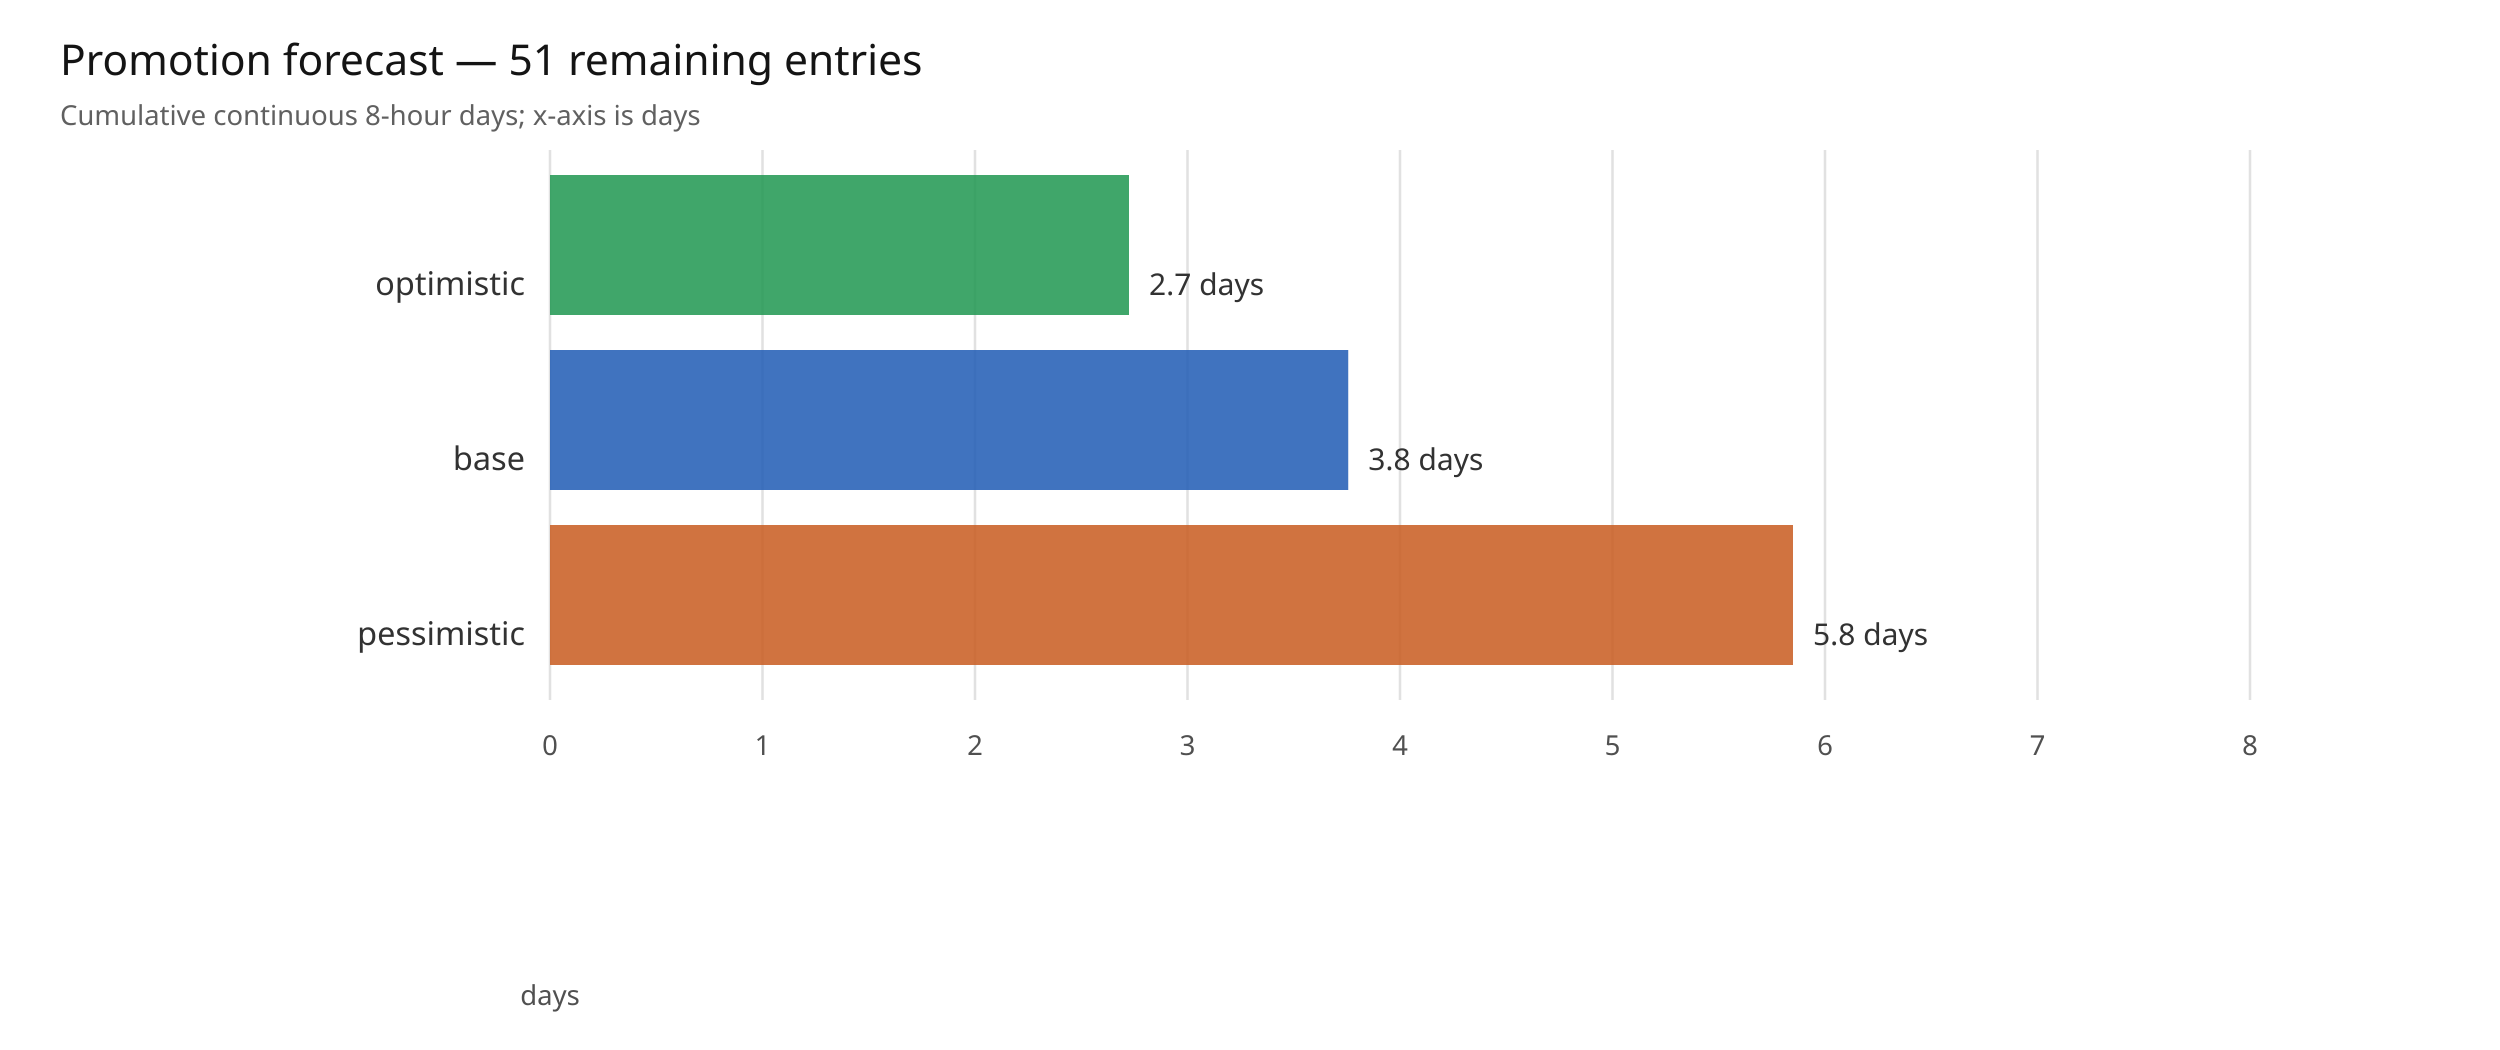
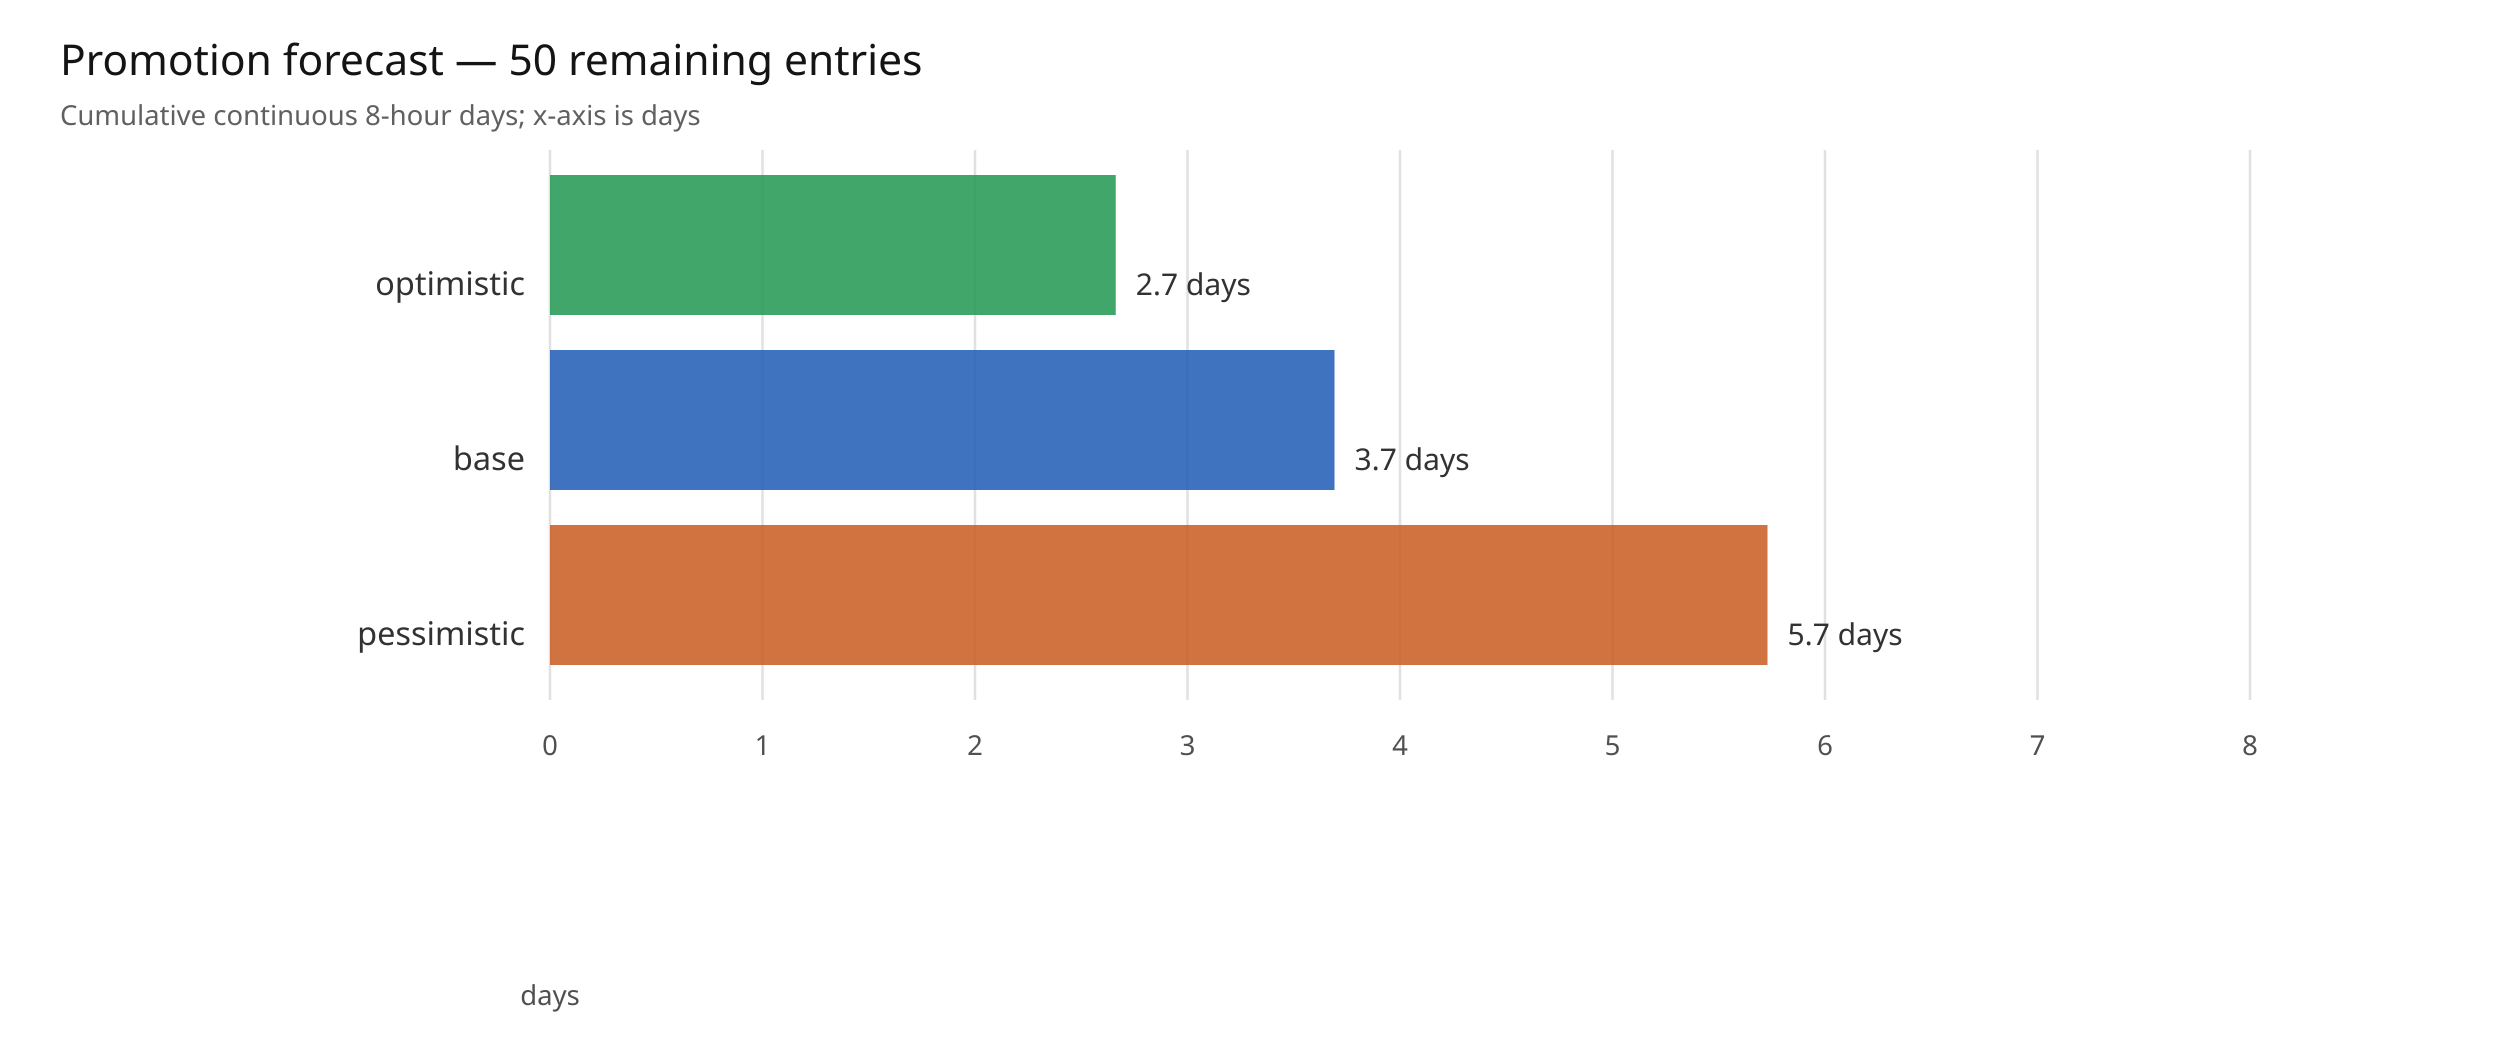
<svg xmlns="http://www.w3.org/2000/svg" width="1000" height="420" viewBox="0 0 1000 420">
  <rect width="100%" height="100%" fill="white" />
-   <text x="24" y="30" font-family="Verdana" font-size="17" fill="#141414">Promotion forecast — 51 remaining entries</text>
+   <text x="24" y="30" font-family="Verdana" font-size="17" fill="#141414">Promotion forecast — 50 remaining entries</text>
  <text x="24" y="50" font-family="Verdana" font-size="11" fill="#606060">Cumulative continuous 8-hour days; x-axis is days</text>
  <line x1="220.0" y1="60" x2="220.0" y2="280" stroke="#e1e1e1" />
  <text x="220.0" y="302" text-anchor="middle" font-family="Verdana" font-size="11" fill="#505050">0</text>
  <line x1="305.0" y1="60" x2="305.0" y2="280" stroke="#e1e1e1" />
  <text x="305.0" y="302" text-anchor="middle" font-family="Verdana" font-size="11" fill="#505050">1</text>
  <line x1="390.0" y1="60" x2="390.0" y2="280" stroke="#e1e1e1" />
  <text x="390.0" y="302" text-anchor="middle" font-family="Verdana" font-size="11" fill="#505050">2</text>
  <line x1="475.0" y1="60" x2="475.0" y2="280" stroke="#e1e1e1" />
  <text x="475.0" y="302" text-anchor="middle" font-family="Verdana" font-size="11" fill="#505050">3</text>
  <line x1="560.0" y1="60" x2="560.0" y2="280" stroke="#e1e1e1" />
  <text x="560.0" y="302" text-anchor="middle" font-family="Verdana" font-size="11" fill="#505050">4</text>
  <line x1="645.0" y1="60" x2="645.0" y2="280" stroke="#e1e1e1" />
  <text x="645.0" y="302" text-anchor="middle" font-family="Verdana" font-size="11" fill="#505050">5</text>
  <line x1="730.0" y1="60" x2="730.0" y2="280" stroke="#e1e1e1" />
  <text x="730.0" y="302" text-anchor="middle" font-family="Verdana" font-size="11" fill="#505050">6</text>
  <line x1="815.0" y1="60" x2="815.0" y2="280" stroke="#e1e1e1" />
  <text x="815.0" y="302" text-anchor="middle" font-family="Verdana" font-size="11" fill="#505050">7</text>
  <line x1="900.0" y1="60" x2="900.0" y2="280" stroke="#e1e1e1" />
  <text x="900.0" y="302" text-anchor="middle" font-family="Verdana" font-size="11" fill="#505050">8</text>
-   <rect x="220" y="70" width="231.6" height="56" fill="#1e9650" opacity="0.85" />
+   <rect x="220" y="70" width="226.3" height="56" fill="#1e9650" opacity="0.85" />
  <text x="210" y="118" text-anchor="end" font-family="Verdana" font-size="13" fill="#323232">optimistic</text>
-   <text x="459.6" y="118" font-family="Verdana" font-size="12" fill="#323232">2.7 days</text>
-   <rect x="220" y="140" width="319.3" height="56" fill="#1e5ab4" opacity="0.85" />
+   <text x="454.3" y="118" font-family="Verdana" font-size="12" fill="#323232">2.7 days</text>
+   <rect x="220" y="140" width="313.8" height="56" fill="#1e5ab4" opacity="0.85" />
  <text x="210" y="188" text-anchor="end" font-family="Verdana" font-size="13" fill="#323232">base</text>
-   <text x="547.3" y="188" font-family="Verdana" font-size="12" fill="#323232">3.8 days</text>
-   <rect x="220" y="210" width="497.2" height="56" fill="#c85a1e" opacity="0.85" />
+   <text x="541.8" y="188" font-family="Verdana" font-size="12" fill="#323232">3.7 days</text>
+   <rect x="220" y="210" width="487.0" height="56" fill="#c85a1e" opacity="0.85" />
  <text x="210" y="258" text-anchor="end" font-family="Verdana" font-size="13" fill="#323232">pessimistic</text>
-   <text x="725.2" y="258" font-family="Verdana" font-size="12" fill="#323232">5.8 days</text>
+   <text x="715.0" y="258" font-family="Verdana" font-size="12" fill="#323232">5.7 days</text>
  <text x="220" y="402" text-anchor="middle" font-family="Verdana" font-size="11" fill="#505050">days</text>
</svg>
